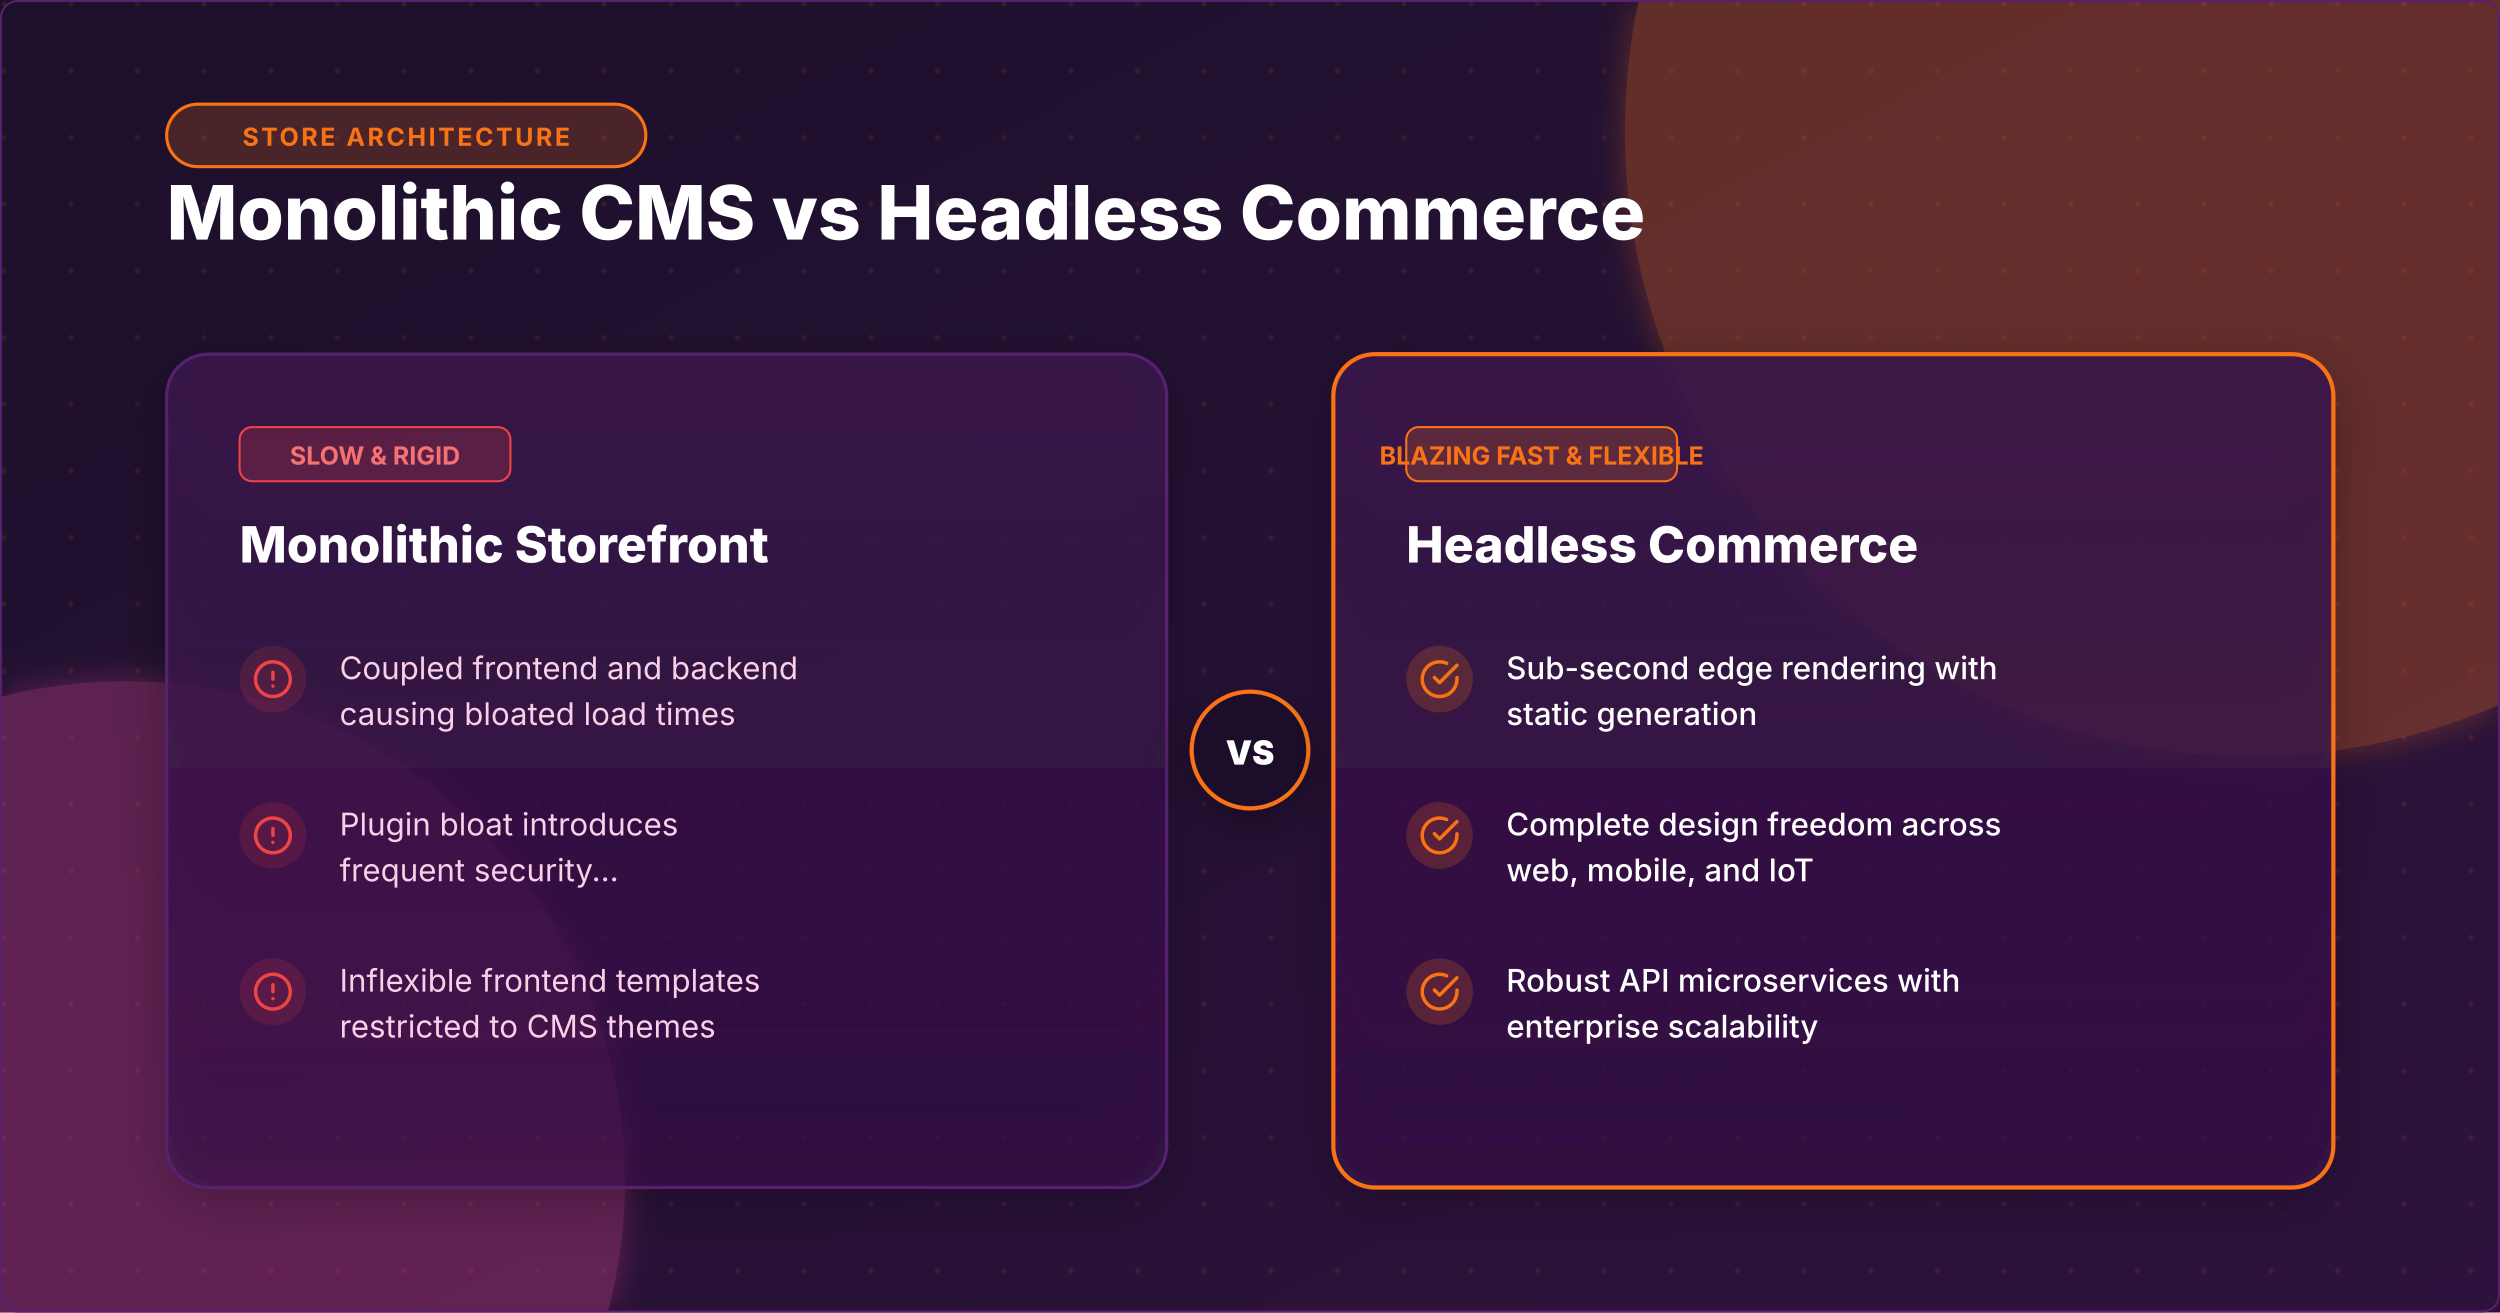
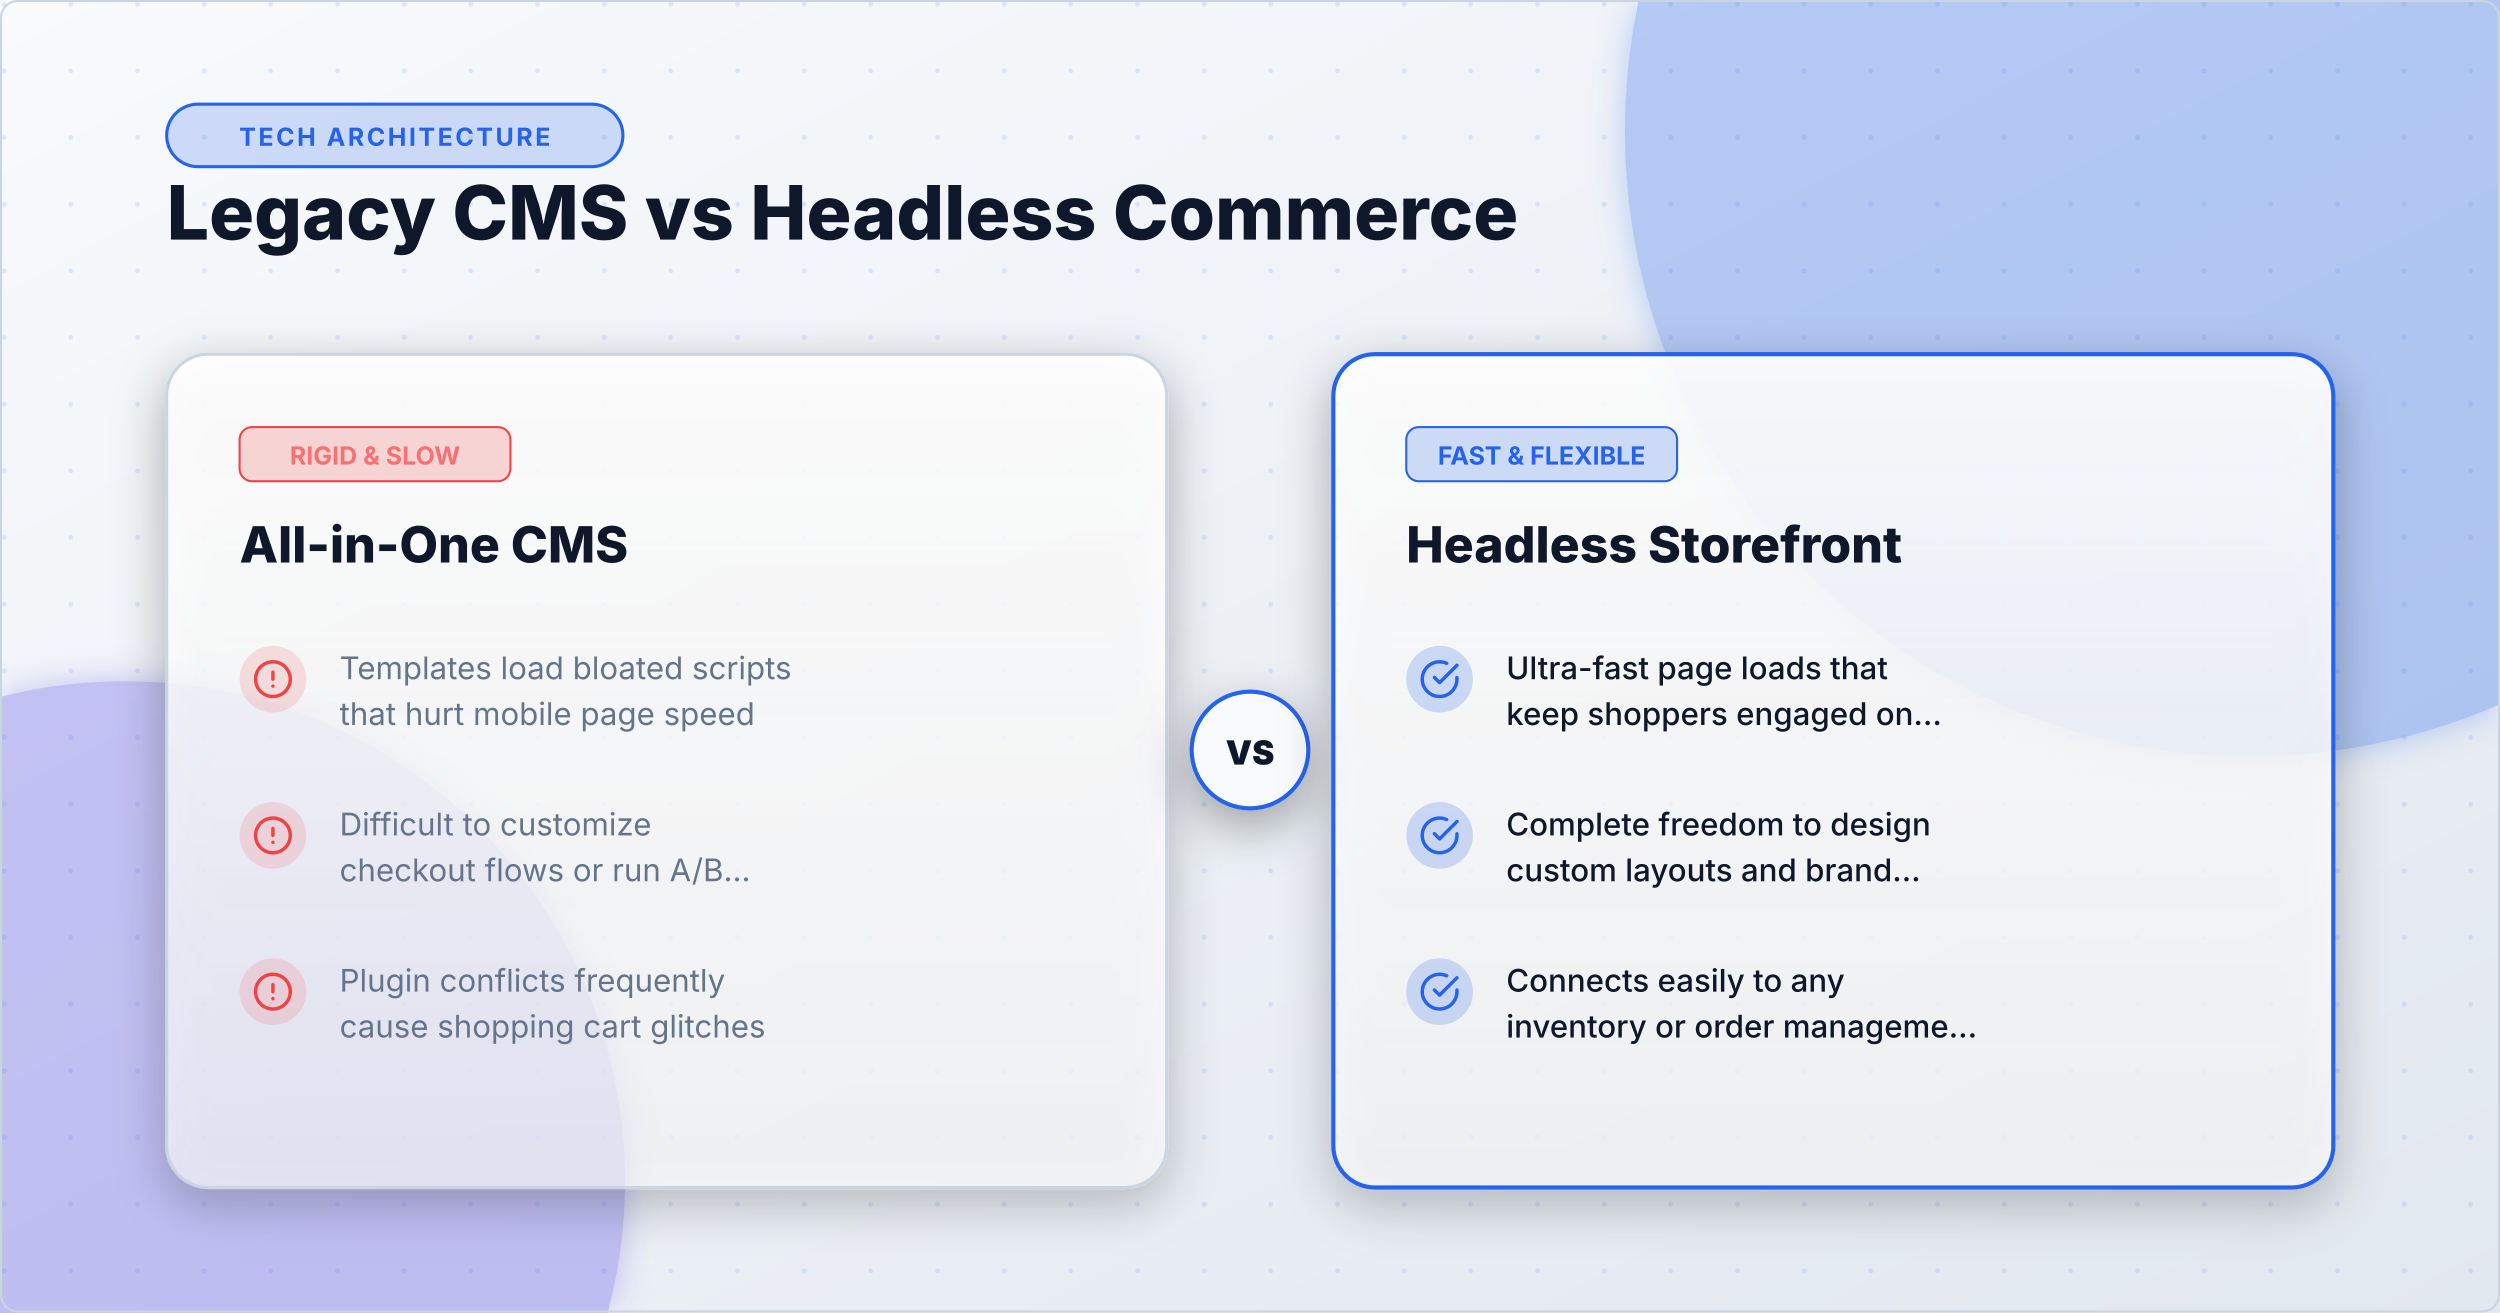
- <svg xmlns="http://www.w3.org/2000/svg" viewBox="0 0 1200 630" width="1200" height="630" role="img" aria-label="Monolithic CMS vs Headless Commerce">
+ <svg xmlns="http://www.w3.org/2000/svg" viewBox="0 0 1200 630" width="1200" height="630" role="img" aria-label="Legacy CMS vs Headless Commerce">
  <defs>
    <linearGradient id="comp-design_067-bg-grad" x1="0%" y1="0%" x2="100%" y2="100%">
-       <stop offset="0%" stop-color="#1c102b" />
-       <stop offset="100%" stop-color="#2e123d" />
+       <stop offset="0%" stop-color="#f8fafc" />
+       <stop offset="100%" stop-color="#e2e8f0" />
    </linearGradient>
    <linearGradient id="comp-design_067-primary-grad" x1="0%" y1="0%" x2="100%" y2="0%">
-       <stop offset="0%" stop-color="#f97316" />
-       <stop offset="100%" stop-color="#ec4899" />
+       <stop offset="0%" stop-color="#2563eb" />
+       <stop offset="100%" stop-color="#4f46e5" />
    </linearGradient>
    <linearGradient id="comp-design_067-card-grad" x1="0%" y1="0%" x2="0%" y2="100%">
-       <stop offset="0%" stop-color="#38174a" stop-opacity="0.9" />
-       <stop offset="100%" stop-color="#38174a" stop-opacity="0.6" />
+       <stop offset="0%" stop-color="#ffffff" stop-opacity="0.9" />
+       <stop offset="100%" stop-color="#ffffff" stop-opacity="0.6" />
    </linearGradient>
    <filter id="comp-design_067-shadow" x="-10%" y="-10%" width="130%" height="130%" filterUnits="userSpaceOnUse">
      <feDropShadow dx="0" dy="8" stdDeviation="12" flood-color="#000000" flood-opacity="0.35" />
    </filter>
    <filter id="comp-design_067-glow" x="-20%" y="-20%" width="140%" height="140%">
      <feGaussianBlur stdDeviation="8" result="blur" />
      <feComposite in="SourceGraphic" in2="blur" operator="over" />
    </filter>
    <pattern id="comp-design_067-dot-grid" x="0" y="0" width="32" height="32" patternUnits="userSpaceOnUse">
-       <circle cx="2" cy="2" r="1.2" fill="#f97316" fill-opacity="0.12" />
+       <circle cx="2" cy="2" r="1.2" fill="#2563eb" fill-opacity="0.12" />
    </pattern>
  </defs>
  <rect width="1200" height="630" fill="url(#comp-design_067-bg-grad)" />
  <rect width="1200" height="630" fill="url(#comp-design_067-dot-grid)" />
  <g opacity="0.3">
-     <circle cx="1080" cy="63" r="300" fill="#f97316" filter="url(#comp-design_067-glow)" />
-     <circle cx="60" cy="567" r="240" fill="#ec4899" filter="url(#comp-design_067-glow)" />
+     <circle cx="1080" cy="63" r="300" fill="#2563eb" filter="url(#comp-design_067-glow)" />
+     <circle cx="60" cy="567" r="240" fill="#4f46e5" filter="url(#comp-design_067-glow)" />
  </g>
-   <rect x="0.5" y="0.5" width="1199" height="629" rx="8" fill="none" stroke="#562270" stroke-width="1" />
+   <rect x="0.5" y="0.5" width="1199" height="629" rx="8" fill="none" stroke="#cbd5e1" stroke-width="1" />
  <g transform="translate(80, 50)">
-     <rect x="0" y="0" width="230" height="30" rx="15" fill="#f97316" fill-opacity="0.2" stroke="#f97316" stroke-width="1.5" />
-     <text x="115" y="20" fill="#f97316" font-size="12" font-weight="700" text-anchor="middle" font-family="Inter, sans-serif" letter-spacing="1.2">
-       STORE ARCHITECTURE
+     <rect x="0" y="0" width="219" height="30" rx="15" fill="#2563eb" fill-opacity="0.2" stroke="#2563eb" stroke-width="1.5" />
+     <text x="109.5" y="20" fill="#2563eb" font-size="12" font-weight="700" text-anchor="middle" font-family="Inter, sans-serif" letter-spacing="1.2">
+       TECH ARCHITECTURE
    </text>
-     <text x="0" y="65" fill="#ffffff" font-size="36" font-weight="800" text-anchor="start" font-family="Inter, system-ui, -apple-system, sans-serif" opacity="1">
-       <tspan x="0" dy="0">Monolithic CMS vs Headless Commerce</tspan>
+     <text x="0" y="65" fill="#0f172a" font-size="36" font-weight="800" text-anchor="start" font-family="Inter, system-ui, -apple-system, sans-serif" opacity="1">
+       <tspan x="0" dy="0">Legacy CMS vs Headless Commerce</tspan>
    </text>
  </g>
  <g transform="translate(80, 170)">
-     <rect x="0" y="0" width="480" height="400" rx="20" fill="url(#comp-design_067-card-grad)" stroke="#562270" stroke-width="1.5" filter="url(#comp-design_067-shadow)" />
+     <rect x="0" y="0" width="480" height="400" rx="20" fill="url(#comp-design_067-card-grad)" stroke="#cbd5e1" stroke-width="1.5" filter="url(#comp-design_067-shadow)" />
    <g transform="translate(35, 35)">
      <rect x="0" y="0" width="130" height="26" rx="6" fill="#ef4444" fill-opacity="0.2" stroke="#ef4444" stroke-width="1" />
      <text x="65" y="18" fill="#f87171" font-size="12" font-weight="700" text-anchor="middle" font-family="Inter, sans-serif">
-         SLOW &amp; RIGID
+         RIGID &amp; SLOW
      </text>
-       <text x="0" y="65" fill="#ffffff" font-size="24" font-weight="800" text-anchor="start" font-family="Inter, system-ui, -apple-system, sans-serif" opacity="1">
-         <tspan x="0" dy="0">Monolithic Storefront</tspan>
+       <text x="0" y="65" fill="#0f172a" font-size="24" font-weight="800" text-anchor="start" font-family="Inter, system-ui, -apple-system, sans-serif" opacity="1">
+         <tspan x="0" dy="0">All-in-One CMS</tspan>
      </text>
    </g>
    <g transform="translate(35, 140)">
      <g transform="translate(0, 0)">
        <circle cx="16" cy="16" r="16" fill="#ef4444" fill-opacity="0.15" />
        <g transform="translate(6, 6)" fill="none" stroke="#ef4444" stroke-width="2" stroke-linecap="round" stroke-linejoin="round">
          <svg width="20" height="20" viewBox="0 0 24 24">
            <circle cx="12" cy="12" r="10" />
            <line x1="12" x2="12" y1="8" y2="12" />
            <line x1="12" x2="12.01" y1="16" y2="16" />
          </svg>
        </g>
-         <text x="48" y="16" fill="#fbcfe8" font-size="15" font-weight="normal" text-anchor="start" font-family="Inter, system-ui, -apple-system, sans-serif" opacity="1">
-           <tspan x="48" dy="0">Coupled frontend and backend</tspan>
-           <tspan x="48" dy="22">causing bloated load times</tspan>
+         <text x="48" y="16" fill="#64748b" font-size="15" font-weight="normal" text-anchor="start" font-family="Inter, system-ui, -apple-system, sans-serif" opacity="1">
+           <tspan x="48" dy="0">Templates load bloated scripts</tspan>
+           <tspan x="48" dy="22">that hurt mobile page speed</tspan>
        </text>
      </g>
      <g transform="translate(0, 75)">
        <circle cx="16" cy="16" r="16" fill="#ef4444" fill-opacity="0.15" />
        <g transform="translate(6, 6)" fill="none" stroke="#ef4444" stroke-width="2" stroke-linecap="round" stroke-linejoin="round">
          <svg width="20" height="20" viewBox="0 0 24 24">
            <circle cx="12" cy="12" r="10" />
            <line x1="12" x2="12" y1="8" y2="12" />
            <line x1="12" x2="12.01" y1="16" y2="16" />
          </svg>
        </g>
-         <text x="48" y="16" fill="#fbcfe8" font-size="15" font-weight="normal" text-anchor="start" font-family="Inter, system-ui, -apple-system, sans-serif" opacity="1">
-           <tspan x="48" dy="0">Plugin bloat introduces</tspan>
-           <tspan x="48" dy="22">frequent security...</tspan>
+         <text x="48" y="16" fill="#64748b" font-size="15" font-weight="normal" text-anchor="start" font-family="Inter, system-ui, -apple-system, sans-serif" opacity="1">
+           <tspan x="48" dy="0">Difficult to customize</tspan>
+           <tspan x="48" dy="22">checkout flows or run A/B...</tspan>
        </text>
      </g>
      <g transform="translate(0, 150)">
        <circle cx="16" cy="16" r="16" fill="#ef4444" fill-opacity="0.15" />
        <g transform="translate(6, 6)" fill="none" stroke="#ef4444" stroke-width="2" stroke-linecap="round" stroke-linejoin="round">
          <svg width="20" height="20" viewBox="0 0 24 24">
            <circle cx="12" cy="12" r="10" />
            <line x1="12" x2="12" y1="8" y2="12" />
            <line x1="12" x2="12.01" y1="16" y2="16" />
          </svg>
        </g>
-         <text x="48" y="16" fill="#fbcfe8" font-size="15" font-weight="normal" text-anchor="start" font-family="Inter, system-ui, -apple-system, sans-serif" opacity="1">
-           <tspan x="48" dy="0">Inflexible frontend templates</tspan>
-           <tspan x="48" dy="22">restricted to CMS themes</tspan>
+         <text x="48" y="16" fill="#64748b" font-size="15" font-weight="normal" text-anchor="start" font-family="Inter, system-ui, -apple-system, sans-serif" opacity="1">
+           <tspan x="48" dy="0">Plugin conflicts frequently</tspan>
+           <tspan x="48" dy="22">cause shopping cart glitches</tspan>
        </text>
      </g>
    </g>
  </g>
  <g transform="translate(580, 340)">
-     <circle cx="20" cy="20" r="28" fill="#1c102b" stroke="#f97316" stroke-width="2" filter="url(#comp-design_067-shadow)" />
-     <text x="20" y="27" fill="#ffffff" font-size="16" font-weight="900" text-anchor="middle" font-family="Inter, sans-serif">
+     <circle cx="20" cy="20" r="28" fill="#f8fafc" stroke="#2563eb" stroke-width="2" filter="url(#comp-design_067-shadow)" />
+     <text x="20" y="27" fill="#0f172a" font-size="16" font-weight="900" text-anchor="middle" font-family="Inter, sans-serif">
      VS
    </text>
  </g>
  <g transform="translate(640, 170)">
-     <rect x="0" y="0" width="480" height="400" rx="20" fill="url(#comp-design_067-card-grad)" stroke="#f97316" stroke-width="2" filter="url(#comp-design_067-shadow)" />
+     <rect x="0" y="0" width="480" height="400" rx="20" fill="url(#comp-design_067-card-grad)" stroke="#2563eb" stroke-width="2" filter="url(#comp-design_067-shadow)" />
    <g transform="translate(35, 35)">
-       <rect x="0" y="0" width="130" height="26" rx="6" fill="#f97316" fill-opacity="0.2" stroke="#f97316" stroke-width="1" />
-       <text x="65" y="18" fill="#f97316" font-size="12" font-weight="700" text-anchor="middle" font-family="Inter, sans-serif">
-         BLAZING FAST &amp; FLEXIBLE
+       <rect x="0" y="0" width="130" height="26" rx="6" fill="#2563eb" fill-opacity="0.2" stroke="#2563eb" stroke-width="1" />
+       <text x="65" y="18" fill="#2563eb" font-size="12" font-weight="700" text-anchor="middle" font-family="Inter, sans-serif">
+         FAST &amp; FLEXIBLE
      </text>
-       <text x="0" y="65" fill="#ffffff" font-size="24" font-weight="800" text-anchor="start" font-family="Inter, system-ui, -apple-system, sans-serif" opacity="1">
-         <tspan x="0" dy="0">Headless Commerce</tspan>
+       <text x="0" y="65" fill="#0f172a" font-size="24" font-weight="800" text-anchor="start" font-family="Inter, system-ui, -apple-system, sans-serif" opacity="1">
+         <tspan x="0" dy="0">Headless Storefront</tspan>
      </text>
    </g>
    <g transform="translate(35, 140)">
      <g transform="translate(0, 0)">
-         <circle cx="16" cy="16" r="16" fill="#f97316" fill-opacity="0.2" />
-         <g transform="translate(6, 6)" fill="none" stroke="#f97316" stroke-width="2" stroke-linecap="round" stroke-linejoin="round">
+         <circle cx="16" cy="16" r="16" fill="#2563eb" fill-opacity="0.2" />
+         <g transform="translate(6, 6)" fill="none" stroke="#2563eb" stroke-width="2" stroke-linecap="round" stroke-linejoin="round">
          <svg width="20" height="20" viewBox="0 0 24 24">
            <path d="M22 11.08V12a10 10 0 1 1-5.93-9.14" />
            <polyline points="22 4 12 14.01 9 11.01" />
          </svg>
        </g>
-         <text x="48" y="16" fill="#ffffff" font-size="15" font-weight="500" text-anchor="start" font-family="Inter, system-ui, -apple-system, sans-serif" opacity="1">
-           <tspan x="48" dy="0">Sub-second edge rendering with</tspan>
-           <tspan x="48" dy="22">static generation</tspan>
+         <text x="48" y="16" fill="#0f172a" font-size="15" font-weight="500" text-anchor="start" font-family="Inter, system-ui, -apple-system, sans-serif" opacity="1">
+           <tspan x="48" dy="0">Ultra-fast page loads that</tspan>
+           <tspan x="48" dy="22">keep shoppers engaged on...</tspan>
        </text>
      </g>
      <g transform="translate(0, 75)">
-         <circle cx="16" cy="16" r="16" fill="#f97316" fill-opacity="0.2" />
-         <g transform="translate(6, 6)" fill="none" stroke="#f97316" stroke-width="2" stroke-linecap="round" stroke-linejoin="round">
+         <circle cx="16" cy="16" r="16" fill="#2563eb" fill-opacity="0.2" />
+         <g transform="translate(6, 6)" fill="none" stroke="#2563eb" stroke-width="2" stroke-linecap="round" stroke-linejoin="round">
          <svg width="20" height="20" viewBox="0 0 24 24">
            <path d="M22 11.08V12a10 10 0 1 1-5.93-9.14" />
            <polyline points="22 4 12 14.01 9 11.01" />
          </svg>
        </g>
-         <text x="48" y="16" fill="#ffffff" font-size="15" font-weight="500" text-anchor="start" font-family="Inter, system-ui, -apple-system, sans-serif" opacity="1">
-           <tspan x="48" dy="0">Complete design freedom across</tspan>
-           <tspan x="48" dy="22">web, mobile, and IoT</tspan>
+         <text x="48" y="16" fill="#0f172a" font-size="15" font-weight="500" text-anchor="start" font-family="Inter, system-ui, -apple-system, sans-serif" opacity="1">
+           <tspan x="48" dy="0">Complete freedom to design</tspan>
+           <tspan x="48" dy="22">custom layouts and brand...</tspan>
        </text>
      </g>
      <g transform="translate(0, 150)">
-         <circle cx="16" cy="16" r="16" fill="#f97316" fill-opacity="0.2" />
-         <g transform="translate(6, 6)" fill="none" stroke="#f97316" stroke-width="2" stroke-linecap="round" stroke-linejoin="round">
+         <circle cx="16" cy="16" r="16" fill="#2563eb" fill-opacity="0.2" />
+         <g transform="translate(6, 6)" fill="none" stroke="#2563eb" stroke-width="2" stroke-linecap="round" stroke-linejoin="round">
          <svg width="20" height="20" viewBox="0 0 24 24">
            <path d="M22 11.08V12a10 10 0 1 1-5.93-9.14" />
            <polyline points="22 4 12 14.01 9 11.01" />
          </svg>
        </g>
-         <text x="48" y="16" fill="#ffffff" font-size="15" font-weight="500" text-anchor="start" font-family="Inter, system-ui, -apple-system, sans-serif" opacity="1">
-           <tspan x="48" dy="0">Robust API microservices with</tspan>
-           <tspan x="48" dy="22">enterprise scalability</tspan>
+         <text x="48" y="16" fill="#0f172a" font-size="15" font-weight="500" text-anchor="start" font-family="Inter, system-ui, -apple-system, sans-serif" opacity="1">
+           <tspan x="48" dy="0">Connects easily to any</tspan>
+           <tspan x="48" dy="22">inventory or order manageme...</tspan>
        </text>
      </g>
    </g>
  </g>
</svg>
